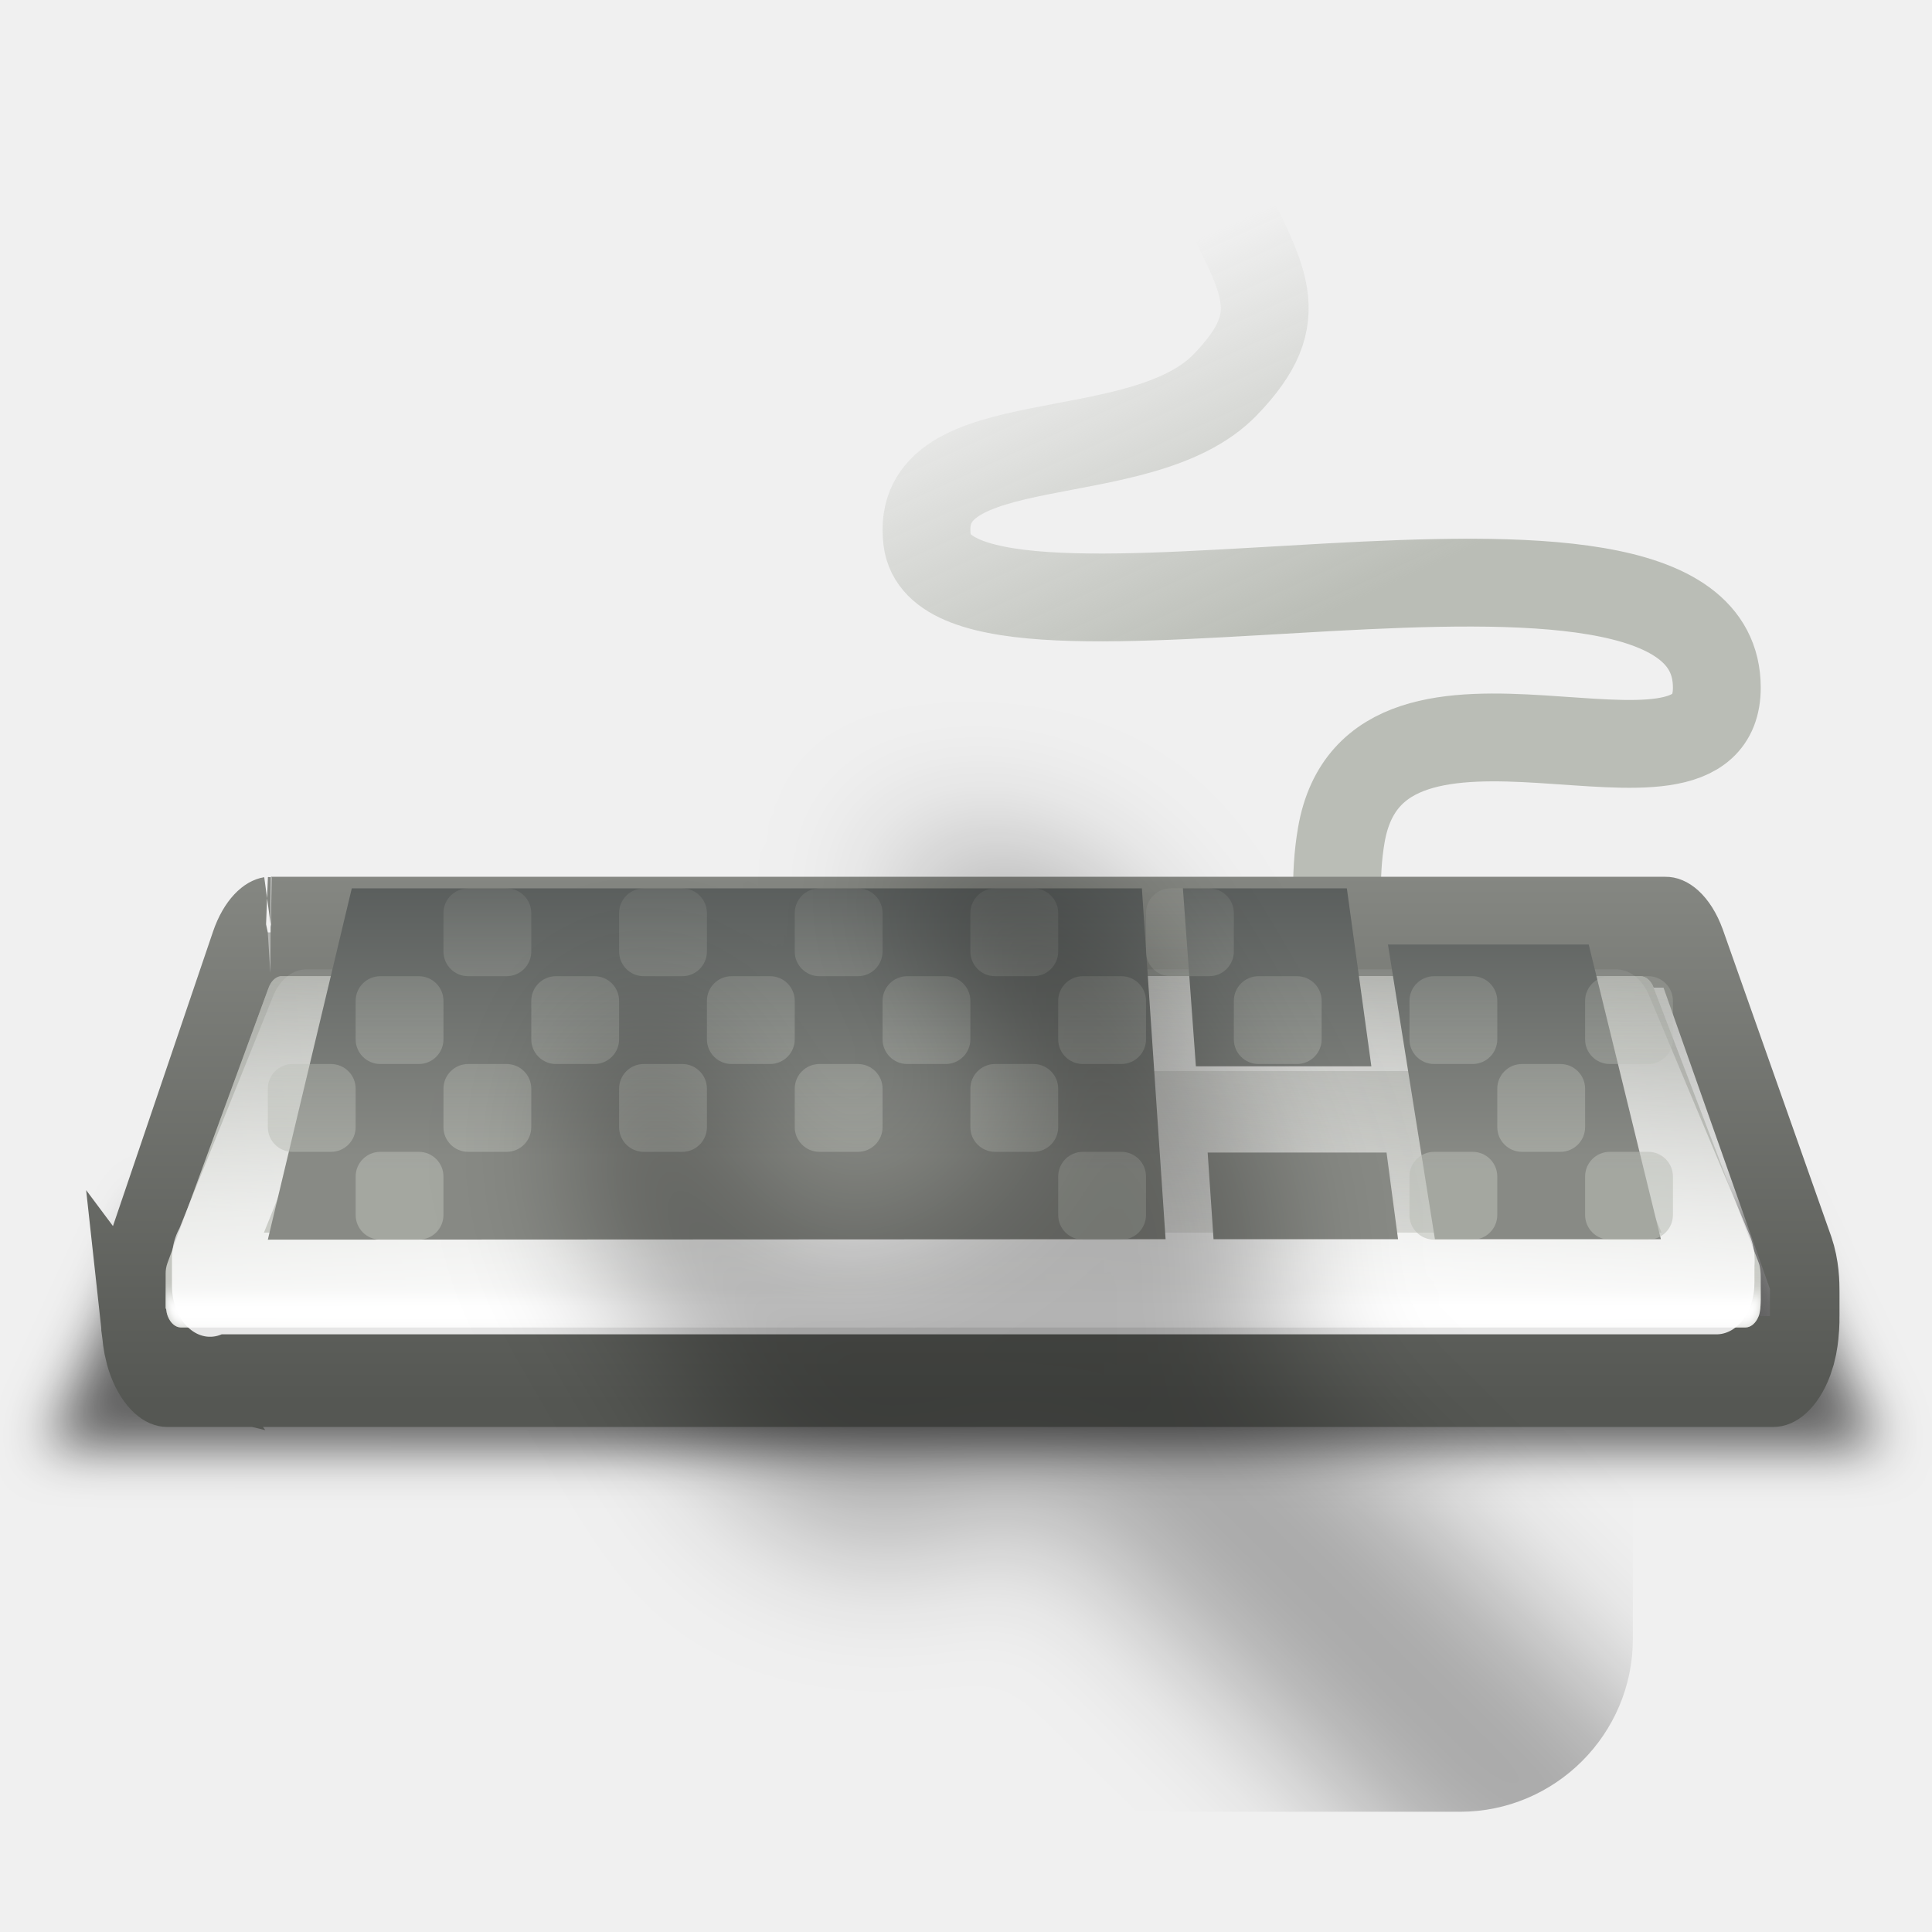
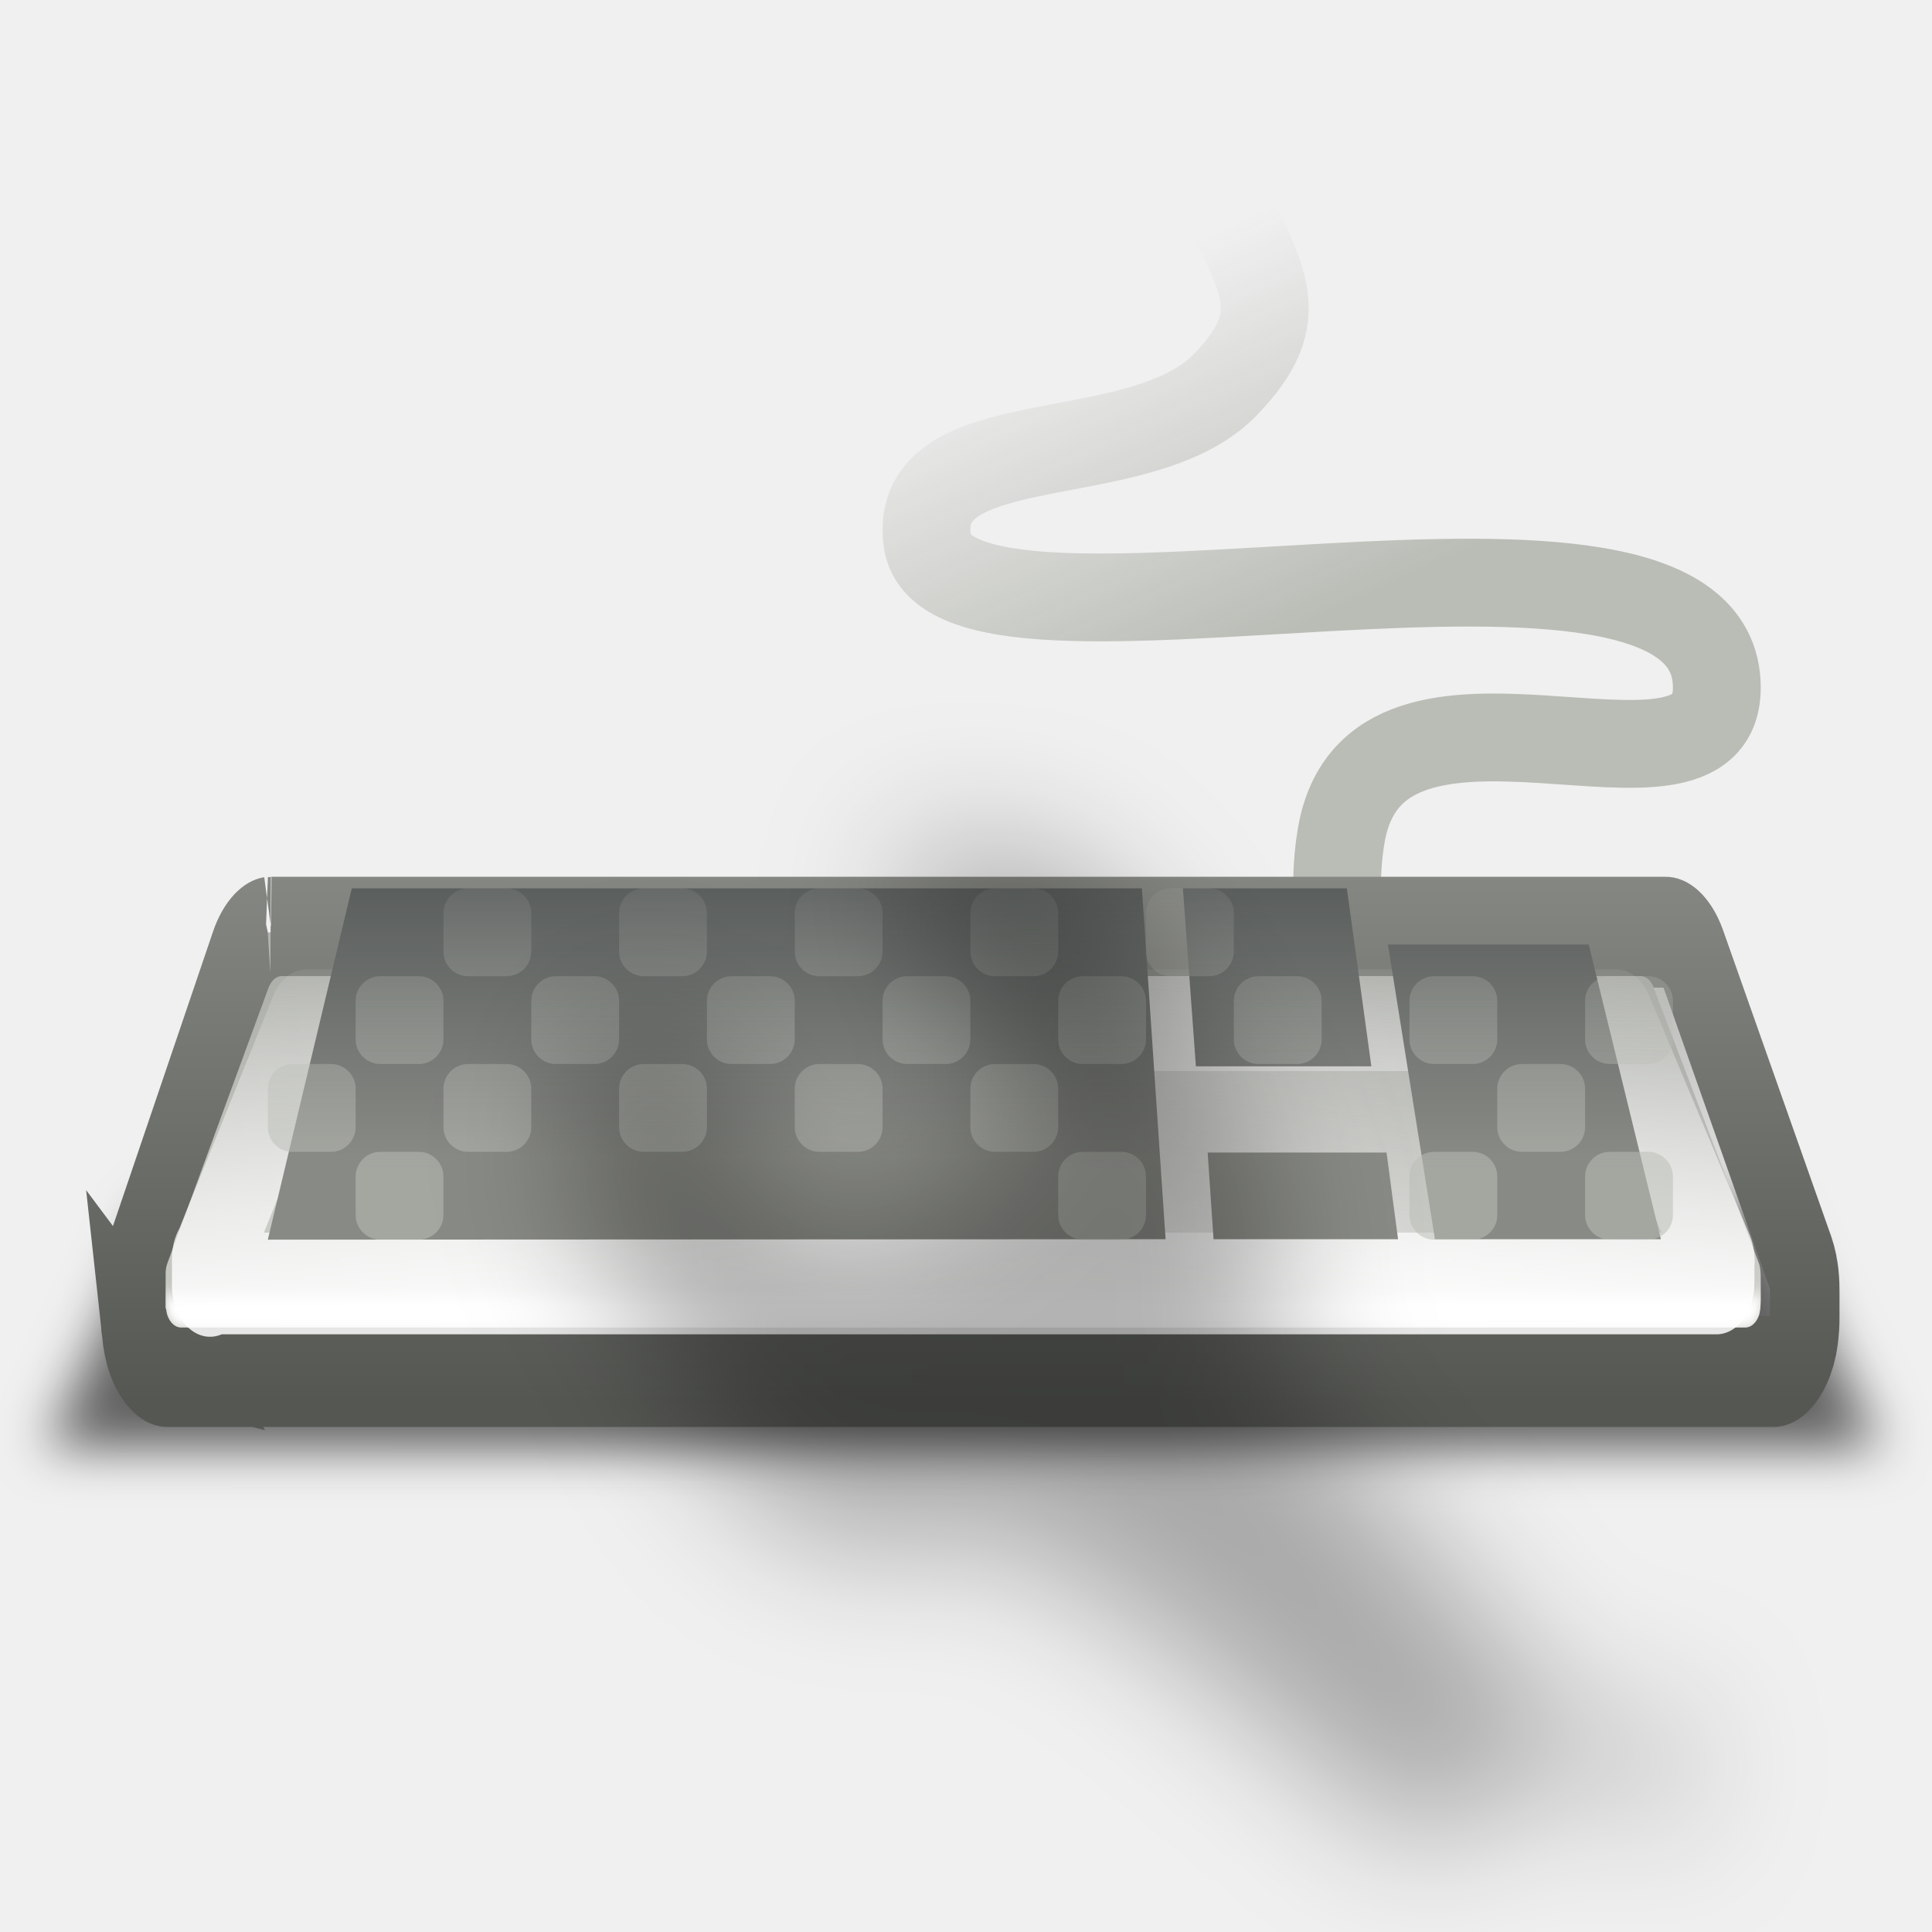
<svg xmlns="http://www.w3.org/2000/svg" xmlns:xlink="http://www.w3.org/1999/xlink" width="22" height="22" id="svg2" version="1.0" style="display:inline">
  <defs id="defs4">
    <linearGradient id="linearGradient3574">
      <stop style="stop-color:#babdb6;stop-opacity:1" offset="0" id="stop3576" />
      <stop style="stop-color:#ffffff;stop-opacity:1" offset="1" id="stop3578" />
    </linearGradient>
    <linearGradient xlink:href="#linearGradient3574" id="linearGradient3581" x1="305.125" y1="181.511" x2="309.625" y2="182.438" gradientUnits="userSpaceOnUse" gradientTransform="translate(-0.00240191,-0.07836799)" />
    <linearGradient id="linearGradient7755">
      <stop style="stop-color:#000000;stop-opacity:1;" offset="0" id="stop7757" />
      <stop id="stop7759" offset="0.477" style="stop-color:#000000;stop-opacity:1" />
      <stop style="stop-color:#ffffff;stop-opacity:1" offset="1" id="stop7761" />
    </linearGradient>
    <linearGradient id="linearGradient3775">
      <stop style="stop-color:#888a85;stop-opacity:1;" offset="0" id="stop3777" />
      <stop style="stop-color:#555753;stop-opacity:1" offset="1" id="stop3779" />
    </linearGradient>
    <linearGradient xlink:href="#linearGradient3775" id="linearGradient3814" gradientUnits="userSpaceOnUse" x1="318.63" y1="190.764" x2="317.917" y2="197.288" />
    <linearGradient xlink:href="#linearGradient4434" id="linearGradient3812" gradientUnits="userSpaceOnUse" x1="320.189" y1="190.019" x2="307.789" y2="183.758" />
    <linearGradient id="linearGradient4434">
      <stop id="stop4436" offset="0" style="stop-color:#d3d7cf;stop-opacity:1;" />
      <stop style="stop-color:#babdb6;stop-opacity:1" offset="0.183" id="stop4438" />
      <stop id="stop4440" offset="0.319" style="stop-color:#ffffff;stop-opacity:1" />
      <stop style="stop-color:#babdb6;stop-opacity:1" offset="0.876" id="stop4442" />
      <stop id="stop4444" offset="1" style="stop-color:#eeeeec;stop-opacity:1" />
    </linearGradient>
    <linearGradient id="linearGradient3-paper-sheet-orig-08">
      <stop style="stop-color: rgb(255, 255, 255); stop-opacity: 1;" offset="0" id="stop6-paper-sheet-orig-1" />
      <stop style="stop-color: rgb(211, 215, 207); stop-opacity: 1;" offset="1" id="stop7-paper-sheet-orig-2" />
    </linearGradient>
    <radialGradient xlink:href="#linearGradient7755" id="radialGradient7767" gradientUnits="userSpaceOnUse" gradientTransform="matrix(0.6602922,-1.1125763e-6,1.3986525e-6,0.8300728,104.7241,-724.9782)" cx="323" cy="1103.486" fx="323" fy="1103.486" r="7.509" />
    <mask maskUnits="userSpaceOnUse" id="mask7763">
      <rect id="rect7765" x="302.983" y="176.95" height="14.045" width="15.017" style="display:inline;visibility:visible;fill:url(#radialGradient7767);fill-opacity:1;fill-rule:nonzero;stroke:none" />
    </mask>
-     <clipPath clipPathUnits="userSpaceOnUse" id="clipPath7801">
-       <path style="display:inline;fill:#000000;fill-opacity:1;stroke:none" d="m 304.513,1081.515 c -1.085,0 -1.969,0.884 -1.969,1.969 v 16.062 c 0,1.085 0.884,1.969 1.969,1.969 h 13.062 c 1.085,0 1.969,-0.884 1.969,-1.969 v -0.969 c 0,-3.406 0,-5.669 0,-9.062 0,-4.844 -5.054,-8 -9.5,-8 z" id="path7803" />
-     </clipPath>
-     <filter id="filter7813" x="-0.093" width="1.186" y="-0.093" height="1.187" color-interpolation-filters="sRGB">
+     <filter id="filter7813" x="-0.146" width="1.292" y="-0.163" height="1.325" color-interpolation-filters="sRGB">
      <feGaussianBlur stdDeviation="0.777" id="feGaussianBlur7815" />
    </filter>
    <linearGradient xlink:href="#linearGradient3847" id="linearGradient7802" gradientUnits="userSpaceOnUse" gradientTransform="matrix(0.4200498,0,0,0.8884663,178.5969,121.3942)" x1="328.628" y1="74.433" x2="327.479" y2="69.121" />
    <linearGradient id="linearGradient3847">
      <stop style="stop-color:#babdb6;stop-opacity:1;" offset="0" id="stop3849" />
      <stop style="stop-color:#babdb6;stop-opacity:0;" offset="1" id="stop3851" />
    </linearGradient>
    <filter id="filter4804" x="-0.035" width="1.069" y="-0.243" height="1.486">
      <feGaussianBlur stdDeviation="0.648" id="feGaussianBlur4806" />
    </filter>
    <linearGradient xlink:href="#linearGradient2740" id="linearGradient7804" gradientUnits="userSpaceOnUse" x1="145.437" y1="356.719" x2="145.437" y2="404.662" />
    <linearGradient id="linearGradient2740">
      <stop style="stop-color:#888a85;stop-opacity:1" offset="0" id="stop2742" />
      <stop style="stop-color:#888a85;stop-opacity:0;" offset="1" id="stop2744" />
    </linearGradient>
    <linearGradient xlink:href="#linearGradient4538" id="linearGradient7806" gradientUnits="userSpaceOnUse" x1="110.532" y1="416.369" x2="110.532" y2="368.067" />
    <linearGradient id="linearGradient4538">
      <stop style="stop-color:#555753;stop-opacity:1;" offset="0" id="stop4540" />
      <stop style="stop-color:#888a85;stop-opacity:1" offset="1" id="stop4542" />
    </linearGradient>
    <clipPath clipPathUnits="userSpaceOnUse" id="clipPath3519">
      <path id="path3521" d="m 49.053,377.918 c -0.711,0.073 -1.34,0.492 -1.68,1.12 l -14.28,26.383 c -0.172,0.324 -0.255,0.673 -0.249,1.027 1.72e-4,0.011 -3.28e-4,0.021 0,0.031 v 2.987 0.311 h 0.062 c 0.045,0.26 0.109,0.513 0.249,0.747 0.388,0.649 1.08,1.054 1.836,1.058 H 255.853 c 0.765,0.002 1.477,-0.399 1.867,-1.058 0.137,-0.232 0.206,-0.489 0.249,-0.747 0.049,-0.291 0.062,-0.871 0.062,-0.871 v -2.084 c 0,-0.492 -0.035,-0.987 -0.28,-1.431 L 242.911,379.007 c -0.389,-0.68 -1.115,-1.097 -1.898,-1.089 H 49.271 c -0.073,-0.004 -0.145,-0.004 -0.218,0 z" style="display:inline;fill:#000000;fill-opacity:1;stroke:none;stroke-width:1;stroke-linecap:square;stroke-linejoin:miter;stroke-miterlimit:4;stroke-dashoffset:0.361;stroke-opacity:1;enable-background:new" />
    </clipPath>
    <radialGradient xlink:href="#linearGradient2748" id="radialGradient7808" gradientUnits="userSpaceOnUse" gradientTransform="matrix(-0.9950172,-1.72342,1.125493,-0.6498033,7.41235,817.8285)" cx="139.852" cy="260.935" fx="139.852" fy="260.935" r="112.594" />
    <linearGradient id="linearGradient2748">
      <stop style="stop-color:#eeeeec;stop-opacity:1" offset="0" id="stop2750" />
      <stop style="stop-color:#babdb6;stop-opacity:1" offset="1" id="stop2752" />
    </linearGradient>
    <filter id="filter3523" x="-0.006" width="1.012" y="-0.366" height="1.733">
      <feGaussianBlur stdDeviation="0.572" id="feGaussianBlur3525" />
    </filter>
    <linearGradient xlink:href="#linearGradient2740" id="linearGradient7810" gradientUnits="userSpaceOnUse" x1="147.5" y1="353.404" x2="145.437" y2="404.662" />
    <linearGradient xlink:href="#linearGradient3833" id="linearGradient7812" gradientUnits="userSpaceOnUse" x1="178.917" y1="409.985" x2="178.917" y2="371.447" />
    <linearGradient id="linearGradient3833">
      <stop style="stop-color:#ffffff;stop-opacity:1;" offset="0" id="stop3835" />
      <stop style="stop-color:#ffffff;stop-opacity:0;" offset="1" id="stop3837" />
    </linearGradient>
    <linearGradient xlink:href="#linearGradient4574" id="linearGradient7814" gradientUnits="userSpaceOnUse" gradientTransform="matrix(0.3776909,0,0,0.8000001,193.0704,120.4)" x1="316.183" y1="83.225" x2="316.183" y2="90.82" />
    <linearGradient id="linearGradient4574">
      <stop style="stop-color:#2e3436;stop-opacity:1" offset="0" id="stop4576" />
      <stop style="stop-color:#888a85;stop-opacity:1" offset="1" id="stop4578" />
    </linearGradient>
    <linearGradient xlink:href="#linearGradient3847" id="linearGradient7864" gradientUnits="userSpaceOnUse" x1="307.531" y1="193.188" x2="307.531" y2="189.119" />
    <linearGradient xlink:href="#linearGradient3847" id="linearGradient1" gradientUnits="userSpaceOnUse" x1="307.531" y1="193.188" x2="307.531" y2="189.119" />
    <linearGradient xlink:href="#linearGradient3847" id="linearGradient2" gradientUnits="userSpaceOnUse" x1="307.531" y1="193.188" x2="307.531" y2="189.119" />
    <linearGradient xlink:href="#linearGradient3847" id="linearGradient3" gradientUnits="userSpaceOnUse" x1="307.531" y1="193.188" x2="307.531" y2="189.119" />
    <linearGradient xlink:href="#linearGradient3847" id="linearGradient4" gradientUnits="userSpaceOnUse" x1="307.531" y1="193.188" x2="307.531" y2="189.119" />
    <linearGradient xlink:href="#linearGradient3847" id="linearGradient5" gradientUnits="userSpaceOnUse" x1="307.531" y1="193.188" x2="307.531" y2="189.119" />
    <linearGradient xlink:href="#linearGradient3847" id="linearGradient6" gradientUnits="userSpaceOnUse" x1="307.531" y1="193.188" x2="307.531" y2="189.119" />
    <linearGradient xlink:href="#linearGradient3847" id="linearGradient7" gradientUnits="userSpaceOnUse" x1="307.531" y1="193.188" x2="307.531" y2="189.119" />
    <linearGradient xlink:href="#linearGradient3847" id="linearGradient8" gradientUnits="userSpaceOnUse" x1="307.531" y1="193.188" x2="307.531" y2="189.119" />
    <linearGradient xlink:href="#linearGradient3847" id="linearGradient9" gradientUnits="userSpaceOnUse" x1="307.531" y1="193.188" x2="307.531" y2="189.119" />
    <linearGradient xlink:href="#linearGradient3847" id="linearGradient10" gradientUnits="userSpaceOnUse" x1="307.531" y1="193.188" x2="307.531" y2="189.119" />
    <linearGradient xlink:href="#linearGradient3847" id="linearGradient11" gradientUnits="userSpaceOnUse" x1="307.531" y1="193.188" x2="307.531" y2="189.119" />
    <linearGradient xlink:href="#linearGradient3847" id="linearGradient12" gradientUnits="userSpaceOnUse" x1="307.531" y1="193.188" x2="307.531" y2="189.119" />
    <linearGradient xlink:href="#linearGradient3847" id="linearGradient13" gradientUnits="userSpaceOnUse" x1="307.531" y1="193.188" x2="307.531" y2="189.119" />
    <linearGradient xlink:href="#linearGradient3847" id="linearGradient14" gradientUnits="userSpaceOnUse" x1="307.531" y1="193.188" x2="307.531" y2="189.119" />
    <linearGradient xlink:href="#linearGradient3847" id="linearGradient15" gradientUnits="userSpaceOnUse" x1="307.531" y1="193.188" x2="307.531" y2="189.119" />
    <linearGradient xlink:href="#linearGradient3847" id="linearGradient16" gradientUnits="userSpaceOnUse" x1="307.531" y1="193.188" x2="307.531" y2="189.119" />
    <linearGradient xlink:href="#linearGradient3847" id="linearGradient17" gradientUnits="userSpaceOnUse" x1="307.531" y1="193.188" x2="307.531" y2="189.119" />
    <linearGradient xlink:href="#linearGradient3847" id="linearGradient18" gradientUnits="userSpaceOnUse" x1="307.531" y1="193.188" x2="307.531" y2="189.119" />
    <linearGradient xlink:href="#linearGradient3847" id="linearGradient19" gradientUnits="userSpaceOnUse" x1="307.531" y1="193.188" x2="307.531" y2="189.119" />
    <linearGradient xlink:href="#linearGradient3847" id="linearGradient20" gradientUnits="userSpaceOnUse" x1="307.531" y1="193.188" x2="307.531" y2="189.119" />
    <linearGradient xlink:href="#linearGradient3847" id="linearGradient21" gradientUnits="userSpaceOnUse" x1="307.531" y1="193.188" x2="307.531" y2="189.119" />
    <linearGradient xlink:href="#linearGradient3847" id="linearGradient22" gradientUnits="userSpaceOnUse" x1="307.531" y1="193.188" x2="307.531" y2="189.119" />
    <linearGradient xlink:href="#linearGradient3847" id="linearGradient23" gradientUnits="userSpaceOnUse" x1="307.531" y1="193.188" x2="307.531" y2="189.119" />
  </defs>
  <g id="layer14" style="display:inline">
    <g id="g7766" transform="translate(-302.9502,-179.8839)" style="display:inline;enable-background:new">
      <path id="path6631" d="m 319.282,193.774 c 0,0 -1.38,-2.519 -1.058,-4.382 0.392,-2.267 4.276,-0.082 4.276,-1.678 0,-2.564 -8.769,0.075 -8.992,-1.678 -0.17,-1.336 2.427,-0.77 3.394,-1.771 1.531,-1.585 -1.329,-1.58 -1.411,-8.764" style="display:inline;fill:none;fill-opacity:1;fill-rule:evenodd;stroke:url(#linearGradient7802);stroke-width:1;stroke-linecap:butt;stroke-linejoin:miter;stroke-miterlimit:4;stroke-dasharray:none;stroke-opacity:1;enable-background:new" />
      <path transform="matrix(0.4636818,0,0,0.4329415,165.5399,158.1136)" id="path6633" d="M 300.27,82 297.506,88.375 342.5,88.39 339.62,82 Z" style="display:inline;opacity:0.6;fill:#000000;fill-opacity:1;stroke:none;stroke-width:1;stroke-linecap:square;stroke-linejoin:round;stroke-miterlimit:4;stroke-dashoffset:0.361;stroke-opacity:1;filter:url(#filter4804);enable-background:new" />
      <path transform="matrix(0.08283252,0,0,0.1320013,301.9531,140.8927)" d="m 49.281,375.803 c 0.283,0.005 -0.505,0.034 -0.434,0.01 -1.408,0.144 -2.648,0.972 -3.322,2.217 l -14.281,26.375 a 2.104,2.104 0 0 0 -0.01,0.016 c -0.335,0.631 -0.505,1.341 -0.494,2.049 v 0.002 c 10e-6,6.4e-4 -10e-6,0.001 0,0.002 -0.001,-0.069 -0.004,-0.054 0,0.06 v 2.936 0.312 a 2.104,2.104 0 0 0 1.773,1.773 l -1.68,-1.412 c 0.063,0.363 0.175,0.899 0.516,1.469 0.76,1.27 2.13,2.078 3.639,2.086 a 2.104,2.104 0 0 0 0.012,0 h 220.84 c 1.512,0.003 2.914,-0.785 3.689,-2.094 0.33,-0.557 0.45,-1.081 0.516,-1.475 0.114,-0.679 0.09,-1.174 0.09,-1.174 a 2.104,2.104 0 0 0 0,-0.049 v -2.094 c 0,-0.597 -0.018,-1.5 -0.543,-2.453 a 2.104,2.104 0 0 0 -0.008,-0.016 l -14.844,-26.375 a 2.104,2.104 0 0 0 -0.008,-0.012 c -0.769,-1.347 -2.203,-2.17 -3.754,-2.154 z" id="path6635" style="display:inline;fill:url(#linearGradient7804);fill-opacity:1;stroke:url(#linearGradient7806);stroke-width:9.563;stroke-linecap:square;stroke-linejoin:miter;stroke-miterlimit:4;stroke-dasharray:none;stroke-dashoffset:0.361;stroke-opacity:1;enable-background:new" />
      <g transform="matrix(0.08065984,0,0,0.1188153,302.1872,146.0978)" clip-path="url(#clipPath3519)" id="g6637" style="display:inline;enable-background:new">
        <path style="display:inline;fill:url(#radialGradient7808);fill-opacity:1;stroke:none;stroke-width:1;stroke-linecap:square;stroke-linejoin:miter;stroke-miterlimit:4;stroke-dashoffset:0.361;stroke-opacity:1;enable-background:new" d="m 49.053,377.918 c -0.711,0.073 -1.34,0.492 -1.68,1.12 l -14.28,26.383 c -0.172,0.324 -0.255,0.673 -0.249,1.027 1.72e-4,0.011 -3.28e-4,0.021 0,0.031 v 2.987 0.311 h 0.062 c 0.045,0.26 0.109,0.513 0.249,0.747 0.388,0.649 1.08,1.054 1.836,1.058 H 255.853 c 0.765,0.002 1.477,-0.399 1.867,-1.058 0.137,-0.232 0.206,-0.489 0.249,-0.747 0.049,-0.291 0.062,-0.871 0.062,-0.871 v -2.084 c 0,-0.492 -0.035,-0.987 -0.28,-1.431 L 242.911,379.007 c -0.389,-0.68 -1.115,-1.097 -1.898,-1.089 H 49.271 c -0.073,-0.004 -0.145,-0.004 -0.218,0 z" id="path6639" />
        <path style="display:inline;opacity:1;fill:#ffffff;fill-opacity:1;stroke:none;stroke-width:1;stroke-linecap:square;stroke-linejoin:miter;stroke-miterlimit:4;stroke-dashoffset:0.361;stroke-opacity:1;filter:url(#filter3523);enable-background:new" d="m 32.844,407.844 v 1.625 0.312 h 0.062 c 0.045,0.26 0.11,0.516 0.25,0.75 0.388,0.649 1.088,1.058 1.844,1.062 h 220.844 c 0.765,0.002 1.485,-0.404 1.875,-1.062 0.137,-0.232 0.207,-0.492 0.25,-0.75 0.049,-0.291 0.062,-0.875 0.062,-0.875 v -1.062 c -0.41,0.504 -1.027,0.814 -1.688,0.812 H 34.5 c -0.653,-0.004 -1.25,-0.315 -1.656,-0.812 z" id="path6641" />
        <path style="display:inline;fill:url(#linearGradient7810);fill-opacity:1;stroke:none;stroke-width:1;stroke-linecap:square;stroke-linejoin:miter;stroke-miterlimit:4;stroke-dashoffset:0.361;stroke-opacity:1;enable-background:new" d="m 49.053,377.918 c -0.711,0.073 -1.34,0.492 -1.68,1.12 l -14.28,26.383 c -0.172,0.324 -0.255,0.673 -0.249,1.027 1.72e-4,0.011 -3.28e-4,0.021 0,0.031 v 2.987 0.311 h 0.062 c 0.045,0.26 0.109,0.513 0.249,0.747 0.388,0.649 1.08,1.054 1.836,1.058 H 255.853 c 0.765,0.002 1.477,-0.399 1.867,-1.058 0.137,-0.232 0.206,-0.489 0.249,-0.747 0.049,-0.291 0.062,-0.871 0.062,-0.871 v -2.084 c 0,-0.492 -0.035,-0.987 -0.28,-1.431 L 242.911,379.007 c -0.389,-0.68 -1.115,-1.097 -1.898,-1.089 H 49.271 c -0.073,-0.004 -0.145,-0.004 -0.218,0 z" id="path6643" />
      </g>
      <path transform="matrix(0.07792663,0,0,0.1045746,302.5849,151.7192)" d="m 49.479,380.416 -14.125,26.088 v 2.58 H 255.51 c 0.01,-0.14 0.012,-0.236 0.012,-0.236 v -2.035 c 0,-0.364 -0.056,-0.384 0.031,-0.225 l -14.73,-26.172 z m -14.127,25.975 a 2.51,2.51 0 0 1 0,0.014 c 2.7e-5,-0.003 0.002,-0.005 0.002,-0.008 0.002,0.116 0.002,0.112 -0.002,-0.006 z m 0.002,2.92 v 0.018 a 2.51,2.51 0 0 1 0.025,0.021 c 0.009,0.05 -0.025,-0.038 -0.025,-0.039 z" id="path6647" style="display:inline;opacity:0.845;fill:none;fill-opacity:1;stroke:url(#linearGradient7812);stroke-width:11.078;stroke-linecap:square;stroke-linejoin:round;stroke-miterlimit:4;stroke-dasharray:none;stroke-dashoffset:0.361;stroke-opacity:1;enable-background:new" />
      <path id="path6649" d="M 306.956,190 306,194 316.223,193.995 315.953,190 Z m 9.464,0 0.148,2.026 h 1.998 L 318.287,190 Z m 2.335,0.639 0.535,3.356 h 2.573 l -0.822,-3.356 z m -2.053,2.369 0.067,0.987 h 2.101 l -0.131,-0.987 z" style="display:inline;fill:url(#linearGradient7814);fill-opacity:1;fill-rule:evenodd;stroke:none;stroke-width:1px;stroke-linecap:butt;stroke-linejoin:miter;stroke-opacity:1;enable-background:new" />
      <g style="fill:url(#linearGradient7864);fill-opacity:1" id="g7728">
        <rect style="opacity:0.554;fill:url(#linearGradient1);fill-opacity:1;stroke:none;stroke-width:1;stroke-linecap:round;stroke-linejoin:round;stroke-miterlimit:4;stroke-dasharray:none;stroke-dashoffset:0.361;stroke-opacity:1" id="rect7061" width="1" height="1" x="307" y="191" rx="0.281" ry="0.281" />
        <rect style="display:inline;opacity:0.554;fill:url(#linearGradient2);fill-opacity:1;stroke:none;stroke-width:1;stroke-linecap:round;stroke-linejoin:round;stroke-miterlimit:4;stroke-dasharray:none;stroke-dashoffset:0.361;stroke-opacity:1;enable-background:new" id="rect7063" width="1" height="1" x="307" y="193" rx="0.281" ry="0.281" />
        <rect style="display:inline;opacity:0.554;fill:url(#linearGradient3);fill-opacity:1;stroke:none;stroke-width:1;stroke-linecap:round;stroke-linejoin:round;stroke-miterlimit:4;stroke-dasharray:none;stroke-dashoffset:0.361;stroke-opacity:1;enable-background:new" id="rect7067" width="1" height="1" x="306" y="192" rx="0.281" ry="0.281" />
        <rect style="display:inline;opacity:0.554;fill:url(#linearGradient4);fill-opacity:1;stroke:none;stroke-width:1;stroke-linecap:round;stroke-linejoin:round;stroke-miterlimit:4;stroke-dasharray:none;stroke-dashoffset:0.361;stroke-opacity:1;enable-background:new" id="rect7069" width="1" height="1" x="308" y="192" rx="0.281" ry="0.281" />
        <rect style="display:inline;opacity:0.554;fill:url(#linearGradient5);fill-opacity:1;stroke:none;stroke-width:1;stroke-linecap:round;stroke-linejoin:round;stroke-miterlimit:4;stroke-dasharray:none;stroke-dashoffset:0.361;stroke-opacity:1;enable-background:new" id="rect7073" width="1" height="1" x="309" y="191" rx="0.281" ry="0.281" />
        <rect style="opacity:0.554;fill:url(#linearGradient6);fill-opacity:1;stroke:none;stroke-width:1;stroke-linecap:round;stroke-linejoin:round;stroke-miterlimit:4;stroke-dasharray:none;stroke-dashoffset:0.361;stroke-opacity:1" id="rect7075" width="1" height="1" x="311" y="191" rx="0.281" ry="0.281" />
        <rect style="display:inline;opacity:0.554;fill:url(#linearGradient7);fill-opacity:1;stroke:none;stroke-width:1;stroke-linecap:round;stroke-linejoin:round;stroke-miterlimit:4;stroke-dasharray:none;stroke-dashoffset:0.361;stroke-opacity:1;enable-background:new" id="rect7081" width="1" height="1" x="310" y="192" rx="0.281" ry="0.281" />
        <rect style="display:inline;opacity:0.554;fill:url(#linearGradient8);fill-opacity:1;stroke:none;stroke-width:1;stroke-linecap:round;stroke-linejoin:round;stroke-miterlimit:4;stroke-dasharray:none;stroke-dashoffset:0.361;stroke-opacity:1;enable-background:new" id="rect7083" width="1" height="1" x="312" y="192" rx="0.281" ry="0.281" />
        <rect style="display:inline;opacity:0.554;fill:url(#linearGradient9);fill-opacity:1;stroke:none;stroke-width:1;stroke-linecap:round;stroke-linejoin:round;stroke-miterlimit:4;stroke-dasharray:none;stroke-dashoffset:0.361;stroke-opacity:1;enable-background:new" id="rect7085" width="1" height="1" x="313" y="191" rx="0.281" ry="0.281" />
        <rect style="display:inline;opacity:0.554;fill:url(#linearGradient10);fill-opacity:1;stroke:none;stroke-width:1;stroke-linecap:round;stroke-linejoin:round;stroke-miterlimit:4;stroke-dasharray:none;stroke-dashoffset:0.361;stroke-opacity:1;enable-background:new" id="rect7091" width="1" height="1" x="315" y="191" rx="0.281" ry="0.281" />
        <rect style="display:inline;opacity:0.554;fill:url(#linearGradient11);fill-opacity:1;stroke:none;stroke-width:1;stroke-linecap:round;stroke-linejoin:round;stroke-miterlimit:4;stroke-dasharray:none;stroke-dashoffset:0.361;stroke-opacity:1;enable-background:new" id="rect7093" width="1" height="1" x="315" y="193" rx="0.281" ry="0.281" />
        <rect style="display:inline;opacity:0.554;fill:url(#linearGradient12);fill-opacity:1;stroke:none;stroke-width:1;stroke-linecap:round;stroke-linejoin:round;stroke-miterlimit:4;stroke-dasharray:none;stroke-dashoffset:0.361;stroke-opacity:1;enable-background:new" id="rect7095" width="1" height="1" x="314" y="192" rx="0.281" ry="0.281" />
        <rect style="display:inline;opacity:0.554;fill:url(#linearGradient13);fill-opacity:1;stroke:none;stroke-width:1;stroke-linecap:round;stroke-linejoin:round;stroke-miterlimit:4;stroke-dasharray:none;stroke-dashoffset:0.361;stroke-opacity:1;enable-background:new" id="rect7099" width="1" height="1" x="317" y="191" rx="0.281" ry="0.281" />
        <rect style="display:inline;opacity:0.554;fill:url(#linearGradient14);fill-opacity:1;stroke:none;stroke-width:1;stroke-linecap:round;stroke-linejoin:round;stroke-miterlimit:4;stroke-dasharray:none;stroke-dashoffset:0.361;stroke-opacity:1;enable-background:new" id="rect7101" width="1" height="1" x="319" y="191" rx="0.281" ry="0.281" />
        <rect style="display:inline;opacity:0.554;fill:url(#linearGradient15);fill-opacity:1;stroke:none;stroke-width:1;stroke-linecap:round;stroke-linejoin:round;stroke-miterlimit:4;stroke-dasharray:none;stroke-dashoffset:0.361;stroke-opacity:1;enable-background:new" id="rect7103" width="1" height="1" x="319" y="193" rx="0.281" ry="0.281" />
        <rect style="display:inline;opacity:0.554;fill:url(#linearGradient16);fill-opacity:1;stroke:none;stroke-width:1;stroke-linecap:round;stroke-linejoin:round;stroke-miterlimit:4;stroke-dasharray:none;stroke-dashoffset:0.361;stroke-opacity:1;enable-background:new" id="rect7107" width="1" height="1" x="320" y="192" rx="0.281" ry="0.281" />
        <rect style="display:inline;opacity:0.554;fill:url(#linearGradient17);fill-opacity:1;stroke:none;stroke-width:1;stroke-linecap:round;stroke-linejoin:round;stroke-miterlimit:4;stroke-dasharray:none;stroke-dashoffset:0.361;stroke-opacity:1;enable-background:new" id="rect7109" width="1" height="1" x="321" y="191" rx="0.281" ry="0.281" />
        <rect style="display:inline;opacity:0.554;fill:url(#linearGradient18);fill-opacity:1;stroke:none;stroke-width:1;stroke-linecap:round;stroke-linejoin:round;stroke-miterlimit:4;stroke-dasharray:none;stroke-dashoffset:0.361;stroke-opacity:1;enable-background:new" id="rect7111" width="1" height="1" x="321" y="193" rx="0.281" ry="0.281" />
        <rect style="opacity:0.554;fill:url(#linearGradient19);fill-opacity:1;stroke:none;stroke-width:1;stroke-linecap:round;stroke-linejoin:round;stroke-miterlimit:4;stroke-dasharray:none;stroke-dashoffset:0.361;stroke-opacity:1" id="rect7187" width="1" height="1" x="308" y="190" rx="0.281" ry="0.281" />
        <rect style="display:inline;opacity:0.554;fill:url(#linearGradient20);fill-opacity:1;stroke:none;stroke-width:1;stroke-linecap:round;stroke-linejoin:round;stroke-miterlimit:4;stroke-dasharray:none;stroke-dashoffset:0.361;stroke-opacity:1;enable-background:new" id="rect7193" width="1" height="1" x="310" y="190" rx="0.281" ry="0.281" />
        <rect style="opacity:0.554;fill:url(#linearGradient21);fill-opacity:1;stroke:none;stroke-width:1;stroke-linecap:round;stroke-linejoin:round;stroke-miterlimit:4;stroke-dasharray:none;stroke-dashoffset:0.361;stroke-opacity:1" id="rect7195" width="1" height="1" x="312" y="190" rx="0.281" ry="0.281" />
        <rect style="display:inline;opacity:0.554;fill:url(#linearGradient22);fill-opacity:1;stroke:none;stroke-width:1;stroke-linecap:round;stroke-linejoin:round;stroke-miterlimit:4;stroke-dasharray:none;stroke-dashoffset:0.361;stroke-opacity:1;enable-background:new" id="rect7201" width="1" height="1" x="314" y="190" rx="0.281" ry="0.281" />
        <rect style="display:inline;opacity:0.554;fill:url(#linearGradient23);fill-opacity:1;stroke:none;stroke-width:1;stroke-linecap:round;stroke-linejoin:round;stroke-miterlimit:4;stroke-dasharray:none;stroke-dashoffset:0.361;stroke-opacity:1;enable-background:new" id="rect7203" width="1" height="1" x="316" y="190" rx="0.281" ry="0.281" />
      </g>
    </g>
-     <path id="path7769" d="m 311.812,1090.505 c -0.268,0.018 -0.529,0.096 -0.781,0.219 l 1.312,2.25 c 0.263,0.455 0.128,0.996 -0.312,1.25 l -1.062,0.625 c -0.441,0.255 -0.987,0.08 -1.25,-0.375 l -1.312,-2.25 c -0.909,0.634 -1.19,1.897 -0.625,2.875 l 1.375,2.344 c 0.597,1.034 1.904,1.378 2.938,0.781 l 0.625,-0.375 7.094,7.031 c -0.39,0.654 -0.437,1.515 -0.031,2.219 l 1.344,2.312 c 0.57,0.988 1.834,1.365 2.844,0.875 l -1.312,-2.25 c -0.263,-0.455 -0.128,-0.996 0.312,-1.25 l 1.062,-0.625 c 0.441,-0.254 0.987,-0.08 1.25,0.375 l 1.312,2.25 c 0.909,-0.634 1.19,-1.897 0.625,-2.875 l -1.375,-2.344 c -0.597,-1.034 -1.904,-1.378 -2.938,-0.781 l -0.625,0.375 -7.094,-7.031 c 0.39,-0.654 0.437,-1.515 0.031,-2.219 l -1.344,-2.312 c -0.428,-0.741 -1.259,-1.149 -2.062,-1.094 z" style="display:inline;opacity:0.3;fill:#000000;fill-opacity:1;fill-rule:evenodd;stroke:none;filter:url(#filter7813);enable-background:new" clip-path="url(#clipPath7801)" transform="translate(-300.9502,-1080.884)" />
+     <path id="path7769" d="m 311.812,1090.505 c -0.268,0.018 -0.529,0.096 -0.781,0.219 l 1.312,2.25 c 0.263,0.455 0.128,0.996 -0.312,1.25 l -1.062,0.625 c -0.441,0.255 -0.987,0.08 -1.25,-0.375 l -1.312,-2.25 c -0.909,0.634 -1.19,1.897 -0.625,2.875 l 1.375,2.344 c 0.597,1.034 1.904,1.378 2.938,0.781 l 1.951,1.172 2.897,2.395 c -0.39,0.654 4.203,-2.243 3.169,-1.646 l -0.083,1.832 -4.84,-5.846 c 0.39,-0.654 0.437,-1.515 0.031,-2.219 l -1.344,-2.312 c -0.428,-0.741 -1.259,-1.149 -2.062,-1.094 z" style="display:inline;opacity:0.3;fill:#000000;fill-opacity:1;fill-rule:evenodd;stroke:none;filter:url(#filter7813);enable-background:new" clip-path="none" transform="translate(-300.9502,-1080.884)" />
    <g style="display:inline;enable-background:new" id="g3807" transform="translate(-295.9502,-168.879)" mask="url(#mask7763)">
      <path id="path3753" d="m 307.812,177.5 c -0.268,0.018 -0.529,0.096 -0.781,0.219 l 1.312,2.25 c 0.263,0.455 0.128,0.996 -0.312,1.25 l -1.062,0.625 c -0.441,0.254 -0.987,0.08 -1.25,-0.375 l -1.312,-2.25 c -0.909,0.634 -1.19,1.897 -0.625,2.875 l 1.375,2.344 c 0.597,1.034 1.904,1.378 2.938,0.781 l 0.625,-0.375 7.094,7.031 c -0.39,0.654 -0.437,1.515 -0.031,2.219 l 1.344,2.312 c 0.57,0.988 1.834,1.365 2.844,0.875 l -1.312,-2.25 c -0.263,-0.455 -0.128,-0.996 0.312,-1.25 l 1.062,-0.625 c 0.441,-0.254 0.987,-0.08 1.25,0.375 l 1.312,2.25 c 0.909,-0.634 1.19,-1.897 0.625,-2.875 l -1.375,-2.344 c -0.597,-1.034 -1.904,-1.378 -2.938,-0.781 l -0.625,0.375 -7.094,-7.031 c 0.39,-0.654 0.437,-1.515 0.031,-2.219 l -1.344,-2.312 c -0.428,-0.741 -1.259,-1.149 -2.062,-1.094 z" style="display:inline;fill:url(#linearGradient3812);fill-opacity:1;fill-rule:evenodd;stroke:url(#linearGradient3814);stroke-width:1;stroke-linecap:round;stroke-linejoin:round;stroke-miterlimit:4;stroke-dasharray:none;stroke-dashoffset:0.361;stroke-opacity:1;enable-background:new" />
      <path style="display:inline;fill:url(#linearGradient3581);fill-opacity:1;fill-rule:evenodd;stroke:none;enable-background:new" d="m 307.841,177.797 c -0.082,0.006 -0.168,0.043 -0.25,0.062 l 1.062,1.844 c 0.351,0.608 0.167,1.401 -0.438,1.75 l -1.062,0.625 c -0.615,0.355 -1.399,0.108 -1.75,-0.5 l -1.062,-1.844 c -0.5,0.567 -0.649,1.402 -0.25,2.094 l 1.375,2.344 c 0.5,0.866 1.57,1.157 2.438,0.656 l 0.625,-0.375 2.344,-1.594 c 0.326,-0.546 0.368,-1.261 0.031,-1.844 l -1.344,-2.312 c -0.355,-0.615 -1.054,-0.952 -1.719,-0.906 z" id="path3572" />
      <path d="m 308.357,178.406 0.678,1.16 a 0.8,0.8 0 0 1 0.002,0.002 c 0.459,0.795 0.199,1.879 -0.605,2.344 l -1.057,0.621 a 0.8,0.8 0 0 1 -0.006,0.004 c -0.826,0.477 -1.885,0.127 -2.344,-0.668 l -0.691,-1.186 c -0.077,0.333 -0.042,0.694 0.141,1.01 l -0.004,-0.004 1.375,2.344 a 0.8,0.8 0 0 1 0.004,0.004 c 0.382,0.662 1.179,0.872 1.844,0.488 l 0.613,-0.367 a 0.8,0.8 0 0 1 0.975,0.117 l 7.094,7.031 a 0.8,0.8 0 0 1 0.125,0.979 c -0.247,0.413 -0.277,0.972 -0.025,1.408 l 1.342,2.311 a 0.8,0.8 0 0 1 0.002,0.002 c 0.187,0.324 0.499,0.528 0.844,0.621 l -0.697,-1.193 a 0.8,0.8 0 0 1 -0.002,-0.002 c -0.459,-0.795 -0.199,-1.879 0.605,-2.344 l 1.057,-0.621 a 0.8,0.8 0 0 1 0.006,-0.004 c 0.826,-0.477 1.885,-0.127 2.344,0.668 l 0.691,1.186 c 0.077,-0.333 0.042,-0.694 -0.141,-1.01 l 0.004,0.004 -1.375,-2.344 a 0.8,0.8 0 0 1 -0.004,-0.004 c -0.382,-0.662 -1.179,-0.872 -1.844,-0.488 l -0.613,0.367 a 0.8,0.8 0 0 1 -0.975,-0.117 l -7.094,-7.031 a 0.8,0.8 0 0 1 -0.125,-0.979 c 0.247,-0.413 0.277,-0.972 0.025,-1.408 l -1.342,-2.311 a 0.8,0.8 0 0 1 -0.002,-0.002 c -0.179,-0.31 -0.492,-0.485 -0.824,-0.588 z" id="path3762" style="display:inline;opacity:0.465;fill:none;stroke:#ffffff;stroke-width:0.9;stroke-linecap:round;stroke-linejoin:round;stroke-miterlimit:4;stroke-dasharray:none;stroke-dashoffset:0.361;stroke-opacity:1;enable-background:new" />
      <path id="path3764" d="m 322.688,194.344 c 0.08,-0.335 0.028,-0.713 -0.156,-1.031 l -1.375,-2.344 c -0.382,-0.662 -1.179,-0.884 -1.844,-0.5 l -0.625,0.375 c -0.314,0.183 -0.712,0.132 -0.969,-0.125 L 310.625,183.688 c -0.257,-0.257 -0.308,-0.655 -0.125,-0.969 0.247,-0.413 0.283,-0.97 0.031,-1.406 L 309.188,179 c -0.178,-0.309 -0.481,-0.491 -0.812,-0.594 l 0.656,1.156 c 0.459,0.795 0.211,1.879 -0.594,2.344 l -1.062,0.625 c -0.826,0.477 -1.885,0.138 -2.344,-0.656 l -0.719,-1.219 m 12.062,10.656 c 0.257,0.257 0.308,0.655 0.125,0.969 -0.247,0.413 -0.283,0.97 -0.031,1.406" style="display:inline;opacity:0.883;fill:none;stroke:#ffffff;stroke-width:0.9;stroke-linecap:round;stroke-linejoin:round;stroke-miterlimit:4;stroke-dashoffset:0.361;stroke-opacity:1;enable-background:new" />
    </g>
  </g>
</svg>
